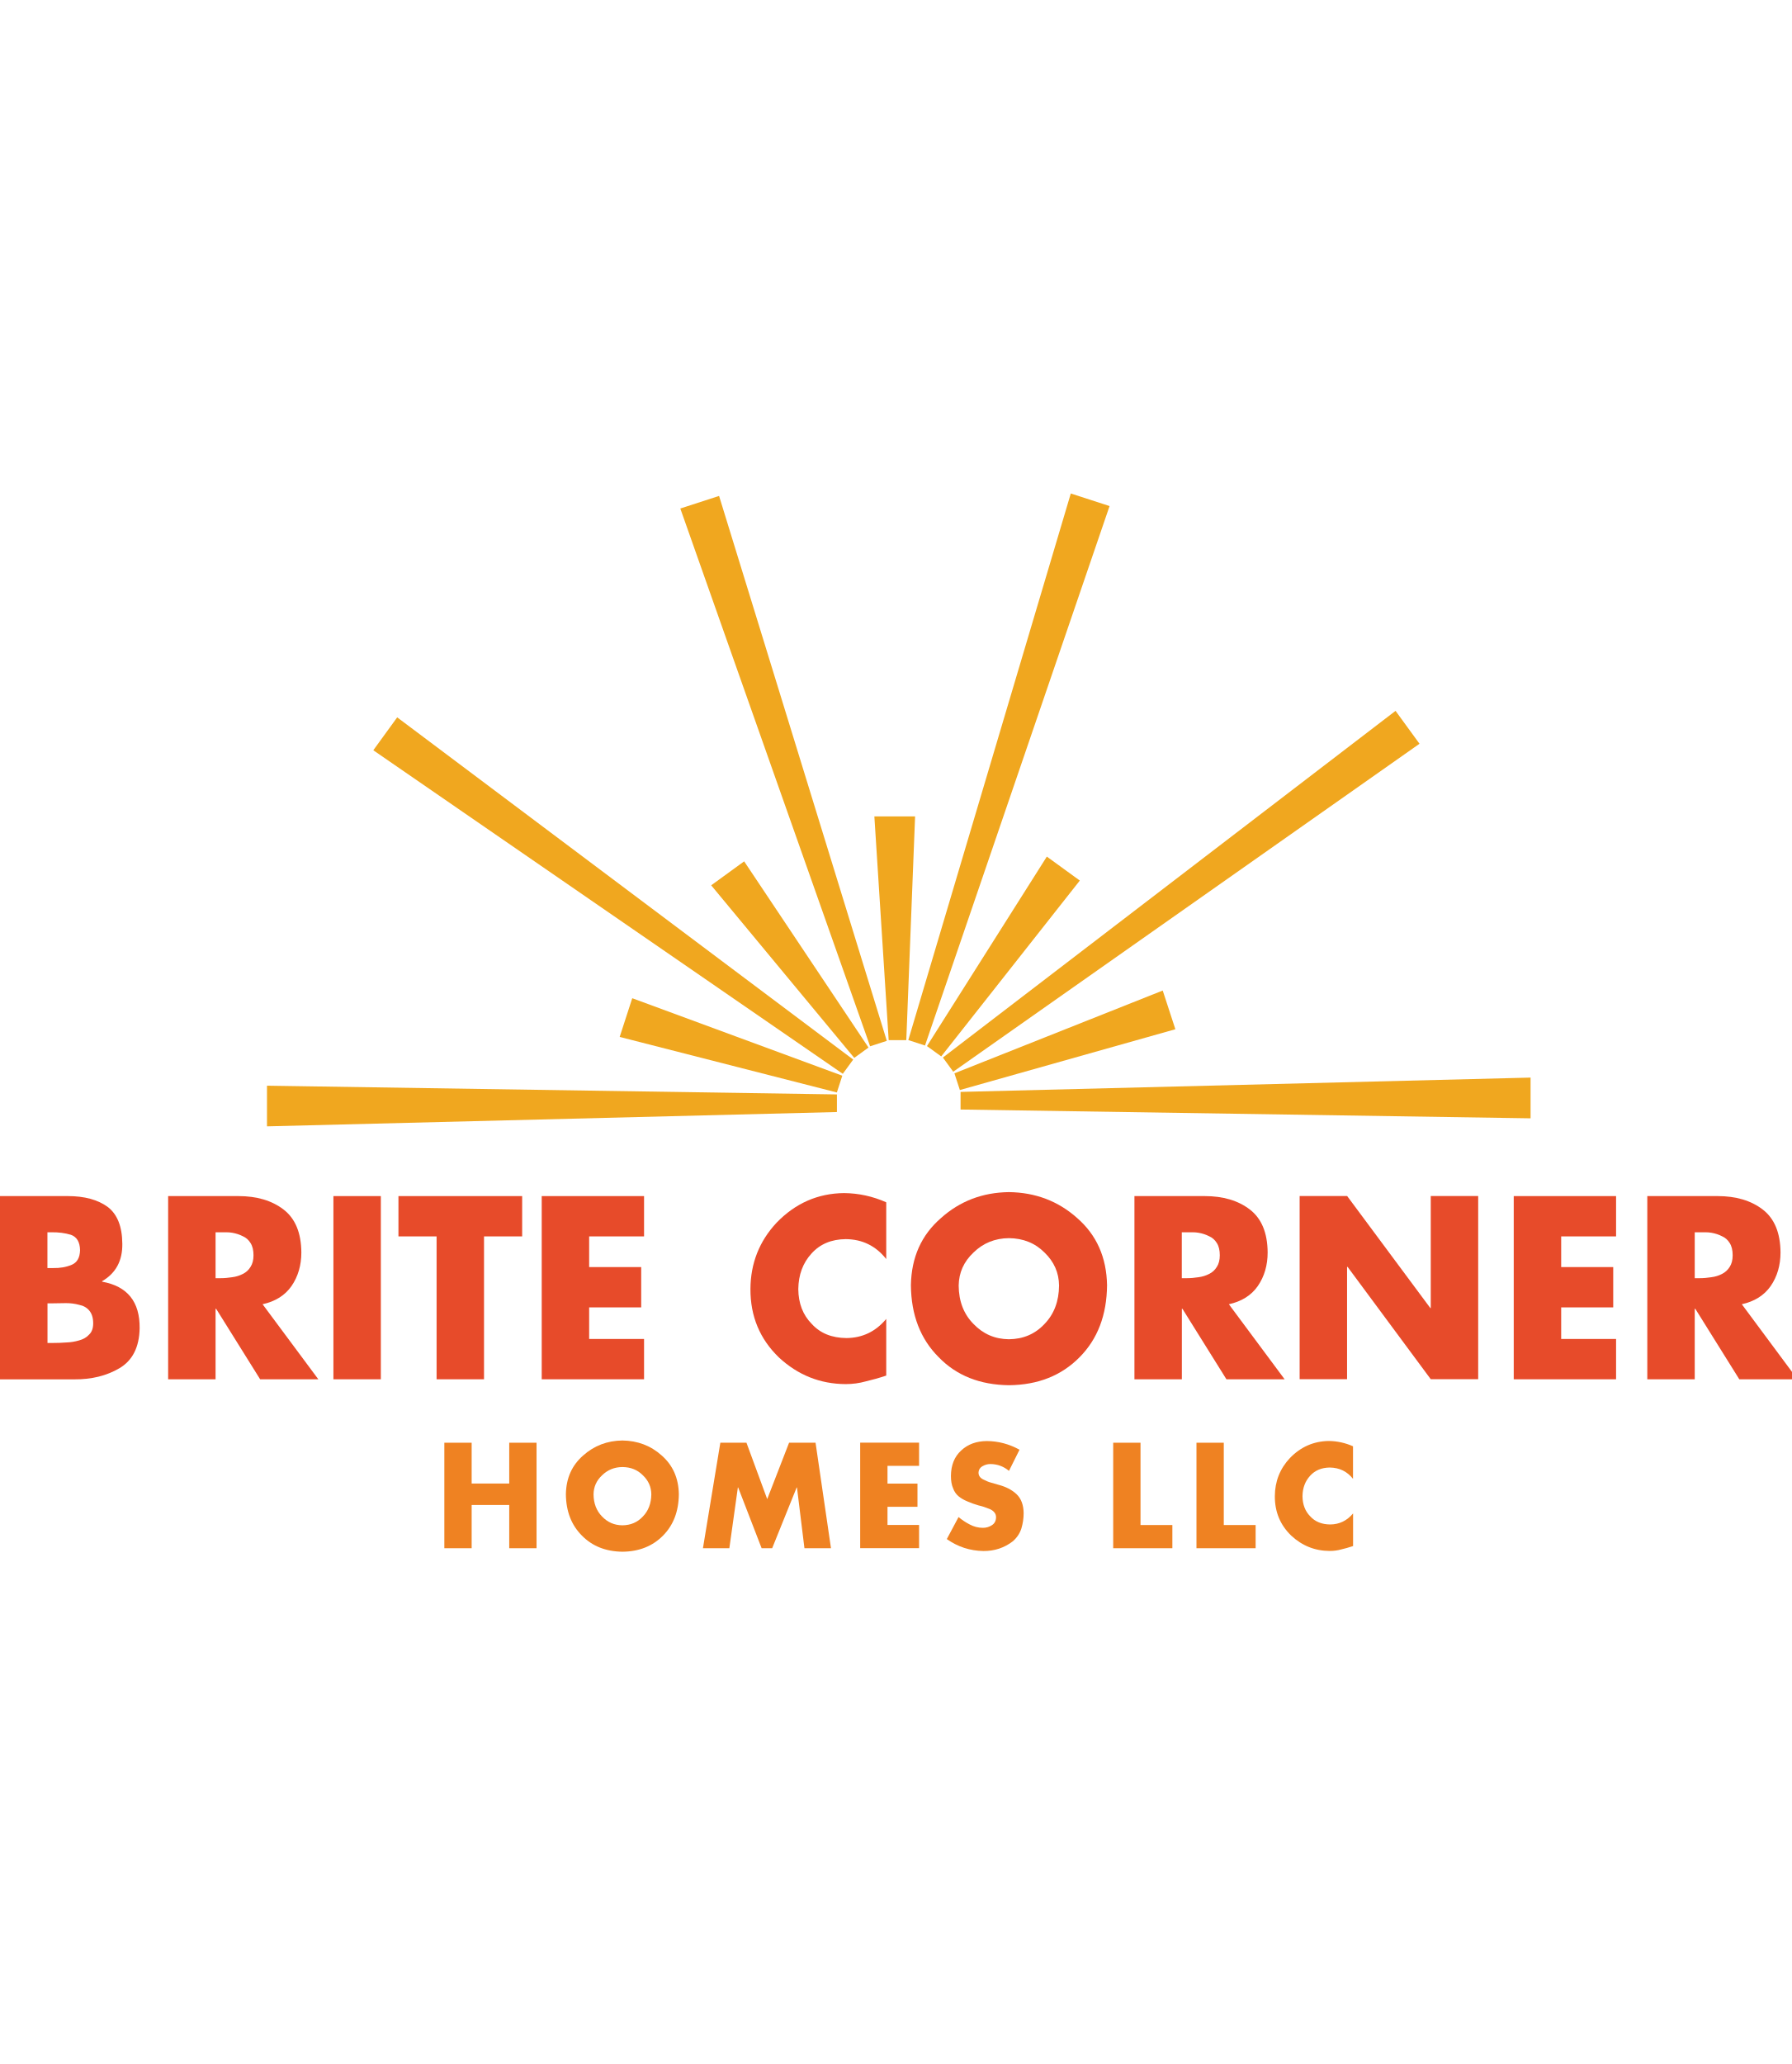
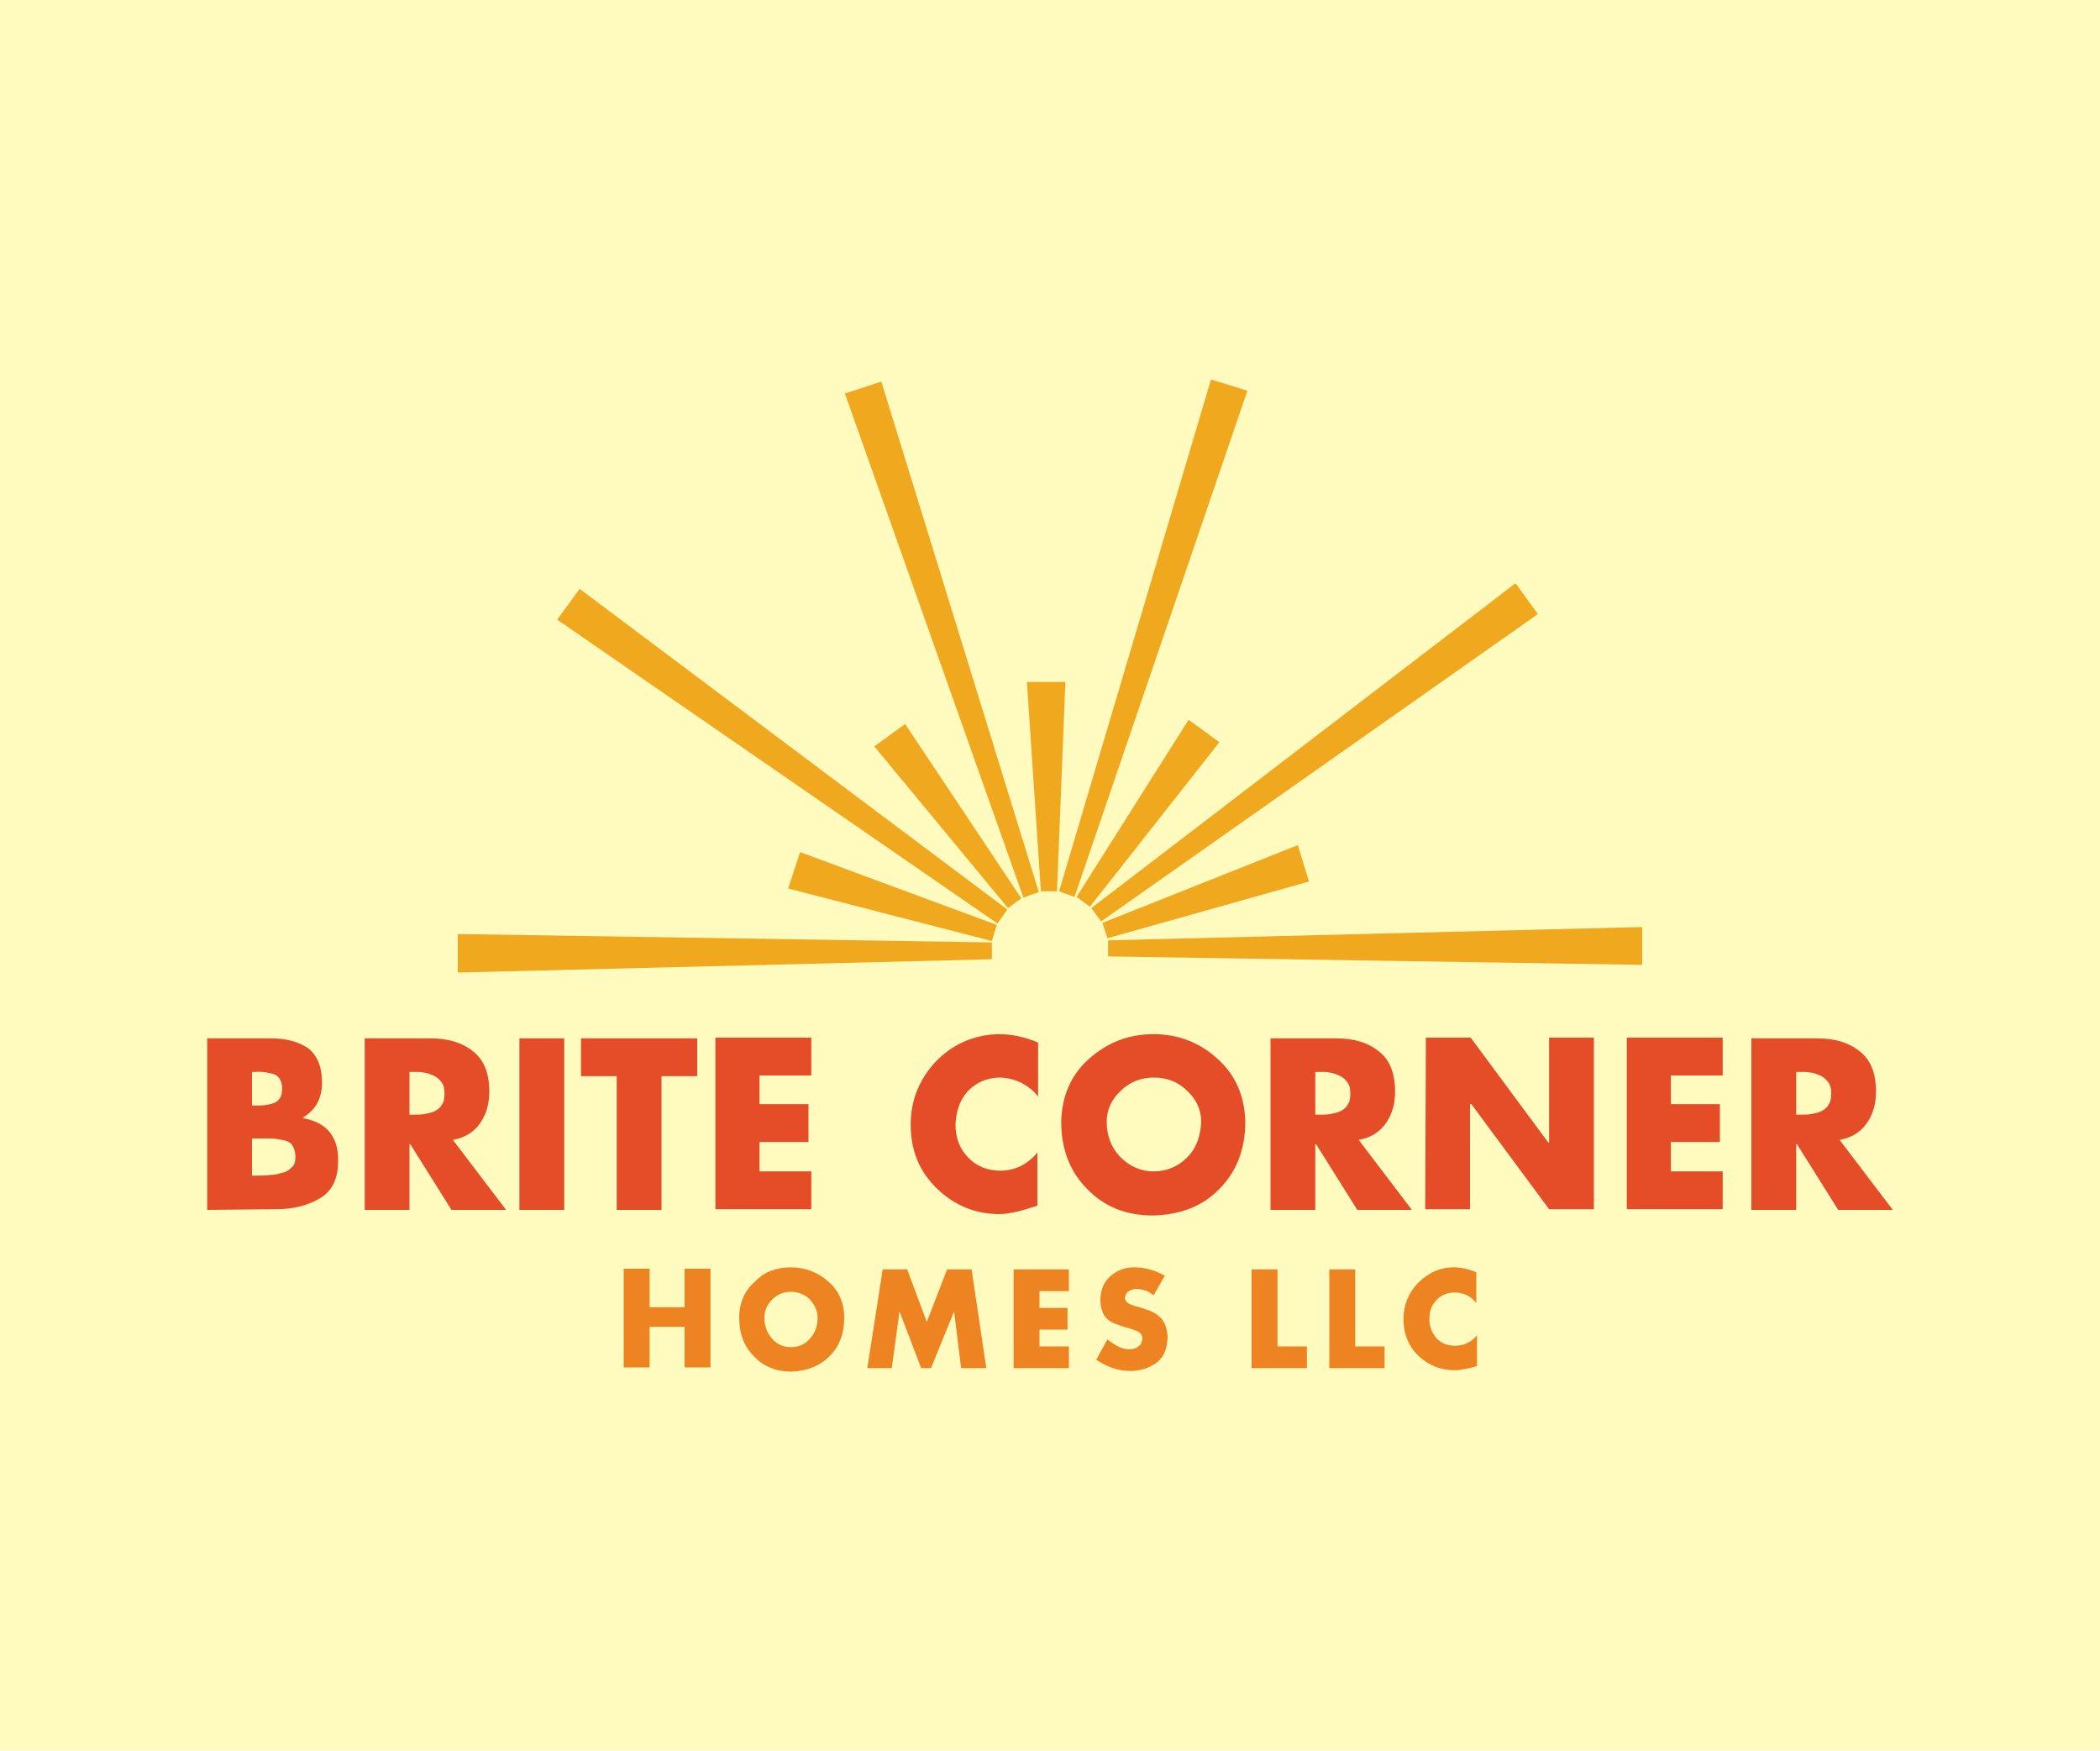
- <svg xmlns="http://www.w3.org/2000/svg" version="1.1" id="Layer_1" x="0px" y="0px" viewBox="0 0 2564.2 2954.1" style="enable-background:new 0 0 2564.2 2954.1;" xml:space="preserve">
+ <svg xmlns="http://www.w3.org/2000/svg" version="1.1" id="Layer_1" x="0px" y="0px" viewBox="0 0 300 250" style="enable-background:new 0 0 300 250;" xml:space="preserve">
  <style type="text/css">
- 	.st0{fill:#F0A71F;}
- 	.st1{fill:#E74B2A;}
- 	.st2{fill:#EF8222;}
+ 	.st0{fill:#FFFABE;}
+ 	.st1{fill:#F0A81F;}
+ 	.st2{fill:#E54D29;}
+ 	.st3{fill:#EE8322;}
</style>
+   <rect class="st0" width="300" height="250" />
  <g>
    <g>
      <g>
-         <polygon class="st0" points="1205.8,1539.6 905.1,1428.7 887.1,1484.1 1198,1563.6    " />
-         <polygon class="st0" points="1243.3,1499.3 1065.3,1232.8 1018.1,1267.1 1222.9,1514.1    " />
-         <polygon class="st0" points="1297.4,1488.7 1310,1168.5 1251.7,1168.5 1272.2,1488.7    " />
-         <polygon class="st0" points="1347.4,1512 1545.8,1260.3 1498.6,1226 1327,1497.2    " />
-         <polygon class="st0" points="1374.1,1560.1 1682.6,1473.1 1664.5,1417.7 1366.3,1536.2    " />
+         <polygon class="st1" points="142.4,132.1 114.3,121.7 112.6,126.9 141.7,134.4    " />
+         <polygon class="st1" points="145.9,128.3 129.3,103.4 124.9,106.6 144,129.7    " />
+         <polygon class="st1" points="151,127.3 152.2,97.4 146.7,97.4 148.7,127.3    " />
+         <polygon class="st1" points="155.7,129.5 174.2,106 169.8,102.8 153.8,128.1    " />
+         <polygon class="st1" points="158.2,134 187,125.9 185.4,120.7 157.5,131.8    " />
      </g>
      <g>
-         <polygon class="st0" points="1198.1,1566.4 382.2,1553.9 382.2,1612.1 1198.1,1591.6    " />
-         <polygon class="st0" points="1221.4,1516.5 568.6,1026.7 534.4,1073.8 1206.5,1536.9    " />
-         <polygon class="st0" points="1269.5,1489.7 1029.4,709.8 973.9,727.8 1245.6,1497.5    " />
-         <polygon class="st0" points="1324.2,1496.4 1588.4,724.3 1532.9,706.3 1300.3,1488.6    " />
-         <polygon class="st0" points="1364.6,1533.9 2032.1,1064.5 1997.8,1017.4 1349.8,1513.6    " />
-         <polygon class="st0" points="1375.1,1588 2191.1,1600.6 2191.1,1542.3 1375.1,1562.8    " />
+         <polygon class="st1" points="141.7,134.6 65.4,133.4 65.4,138.9 141.7,137    " />
+         <polygon class="st1" points="143.9,129.9 82.8,84.1 79.6,88.5 142.5,131.9    " />
+         <polygon class="st1" points="148.4,127.4 125.9,54.5 120.7,56.2 146.2,128.2    " />
+         <polygon class="st1" points="153.5,128.1 178.2,55.8 173,54.2 151.3,127.3    " />
+         <polygon class="st1" points="157.3,131.6 219.7,87.7 216.5,83.3 155.9,129.7    " />
+         <polygon class="st1" points="158.3,136.6 234.6,137.8 234.6,132.4 158.3,134.3    " />
      </g>
    </g>
    <g>
-       <path class="st1" d="M0,1974.1v-262.2h97.2c23.6,0,42.5,5.1,56.7,15.3c13.9,10.4,21,28,21.2,52.8c0.4,24.3-9.2,42.2-28.9,53.7v0.7    c36.2,6.5,54.1,28.7,53.7,66.7c-0.5,26.9-10.1,46-28.8,57.1c-18.5,10.9-40.1,16.2-64.7,16H0z M67.9,1814.9h8    c9.9,0.2,18.8-1.3,26.6-4.6c7.8-3.2,11.8-10.1,12.1-20.9c-0.2-11.7-4.6-19.1-13.1-22.1c-8.5-2.6-18-3.8-28.4-3.6h-5.2V1814.9z     M67.9,1922.1h9.2c5.5,0,11.5-0.2,18-0.7c6.2-0.2,12.2-1.2,18-2.9c6.1-1.6,10.9-4.4,14.5-8.4c3.9-3.7,5.8-9.1,5.8-16    c0-7.9-1.9-14.1-5.8-18.6c-3.5-4.1-8.3-6.8-14.5-8c-5.8-1.6-12-2.4-18.7-2.4c-6.7,0.2-13.1,0.3-19.2,0.3h-7.2V1922.1z" />
-       <path class="st1" d="M455.7,1974.1h-83.3l-63-100.9h-0.8v100.9h-67.9v-262.2h100.6c26.4,0,47.9,6.4,64.6,19.2    c16.8,12.9,25.3,33.4,25.5,61.5c0,18.3-4.7,34.4-14.1,48.1c-9.4,13.4-23.2,22-41.4,26L455.7,1974.1z M308.6,1829.4h6.7    c5.9,0,11.6-0.5,17.2-1.4c5.3-0.7,10.3-2.2,15-4.6c4.7-2.3,8.4-5.6,11.1-10.1c2.8-4.2,4.3-9.8,4.3-16.7c0-7.3-1.4-13.1-4.3-17.6    c-2.7-4.4-6.4-7.7-11.1-9.7c-4.7-2.4-9.7-4-15-4.9c-2.8-0.5-5.6-0.7-8.3-0.7c-2.8,0-5.8,0-8.9,0h-6.7V1829.4z" />
-       <path class="st1" d="M545.2,1974.1h-67.9v-262.2h67.9V1974.1z" />
-       <path class="st1" d="M692.9,1974.1H625v-204.5h-54.6v-57.7h177.1v57.7h-54.6V1974.1z" />
-       <path class="st1" d="M843.4,1769.6v43.9h74.5v57.7h-74.5v45.2H922v57.7H775.5v-262.2H922v57.7H843.4z" />
-       <path class="st1" d="M1268.6,1801.9c-14.8-18.7-34.1-28.2-57.9-28.4c-20.5,0.2-36.8,7.1-48.9,20.5c-12.4,13.5-18.7,30.5-19,51    c0.2,20.5,6.6,37.1,19.3,49.9c12.1,13.3,28.6,20,49.6,20.2c22.9-0.2,41.9-9.3,57-27.4v81.1c-10.5,3.5-20.3,6.2-29.3,8.3    c-9.2,2.6-18.9,3.9-28.9,3.9c-36.4-0.2-68.2-12.9-95.4-38.1c-27.4-26.4-41-59.1-40.8-98.1c0.2-36.7,12.7-68.4,37.5-94.9    c26.9-27.8,59-41.9,96.5-42.3c20.9,0.2,41.1,4.6,60.4,13.2V1801.9z" />
-       <path class="st1" d="M1444.3,1706.2c37.9,0.5,70.5,12.8,97.7,37.1c27.9,24.3,42.1,56.4,42.8,96.2c-0.4,42.7-13.5,77-39.3,103    c-25.9,26.3-59.6,39.7-101.1,40.1c-41.6-0.5-75.1-13.8-100.6-40.1c-26.1-26-39.4-60.3-39.8-103c0.7-39.9,15-71.9,43.1-96.2    C1374.1,1719.1,1406.6,1706.7,1444.3,1706.2z M1444.3,1772.1c-20,0.2-36.9,7.1-50.6,20.5c-14,13.1-21,28.9-21.3,47.4    c0.2,22.6,7.3,40.9,21.3,55c13.7,14.3,30.6,21.6,50.6,21.8c20.5-0.2,37.5-7.5,50.9-21.8c13.7-14.1,20.7-32.5,20.9-55    c-0.2-18.5-7.2-34.2-20.9-47.4C1481.8,1779.2,1464.8,1772.3,1444.3,1772.1z" />
-       <path class="st1" d="M1839,1974.1h-83.3l-63-100.9h-0.8v100.9H1624v-262.2h100.6c26.4,0,47.9,6.4,64.6,19.2    c16.8,12.9,25.3,33.4,25.5,61.5c0,18.3-4.7,34.4-14.1,48.1c-9.4,13.4-23.2,22-41.4,26L1839,1974.1z M1691.9,1829.4h6.7    c5.9,0,11.6-0.5,17.2-1.4c5.3-0.7,10.3-2.2,15-4.6c4.7-2.3,8.4-5.6,11.1-10.1c2.8-4.2,4.3-9.8,4.3-16.7c0-7.3-1.4-13.1-4.3-17.6    c-2.7-4.4-6.4-7.7-11.1-9.7c-4.7-2.4-9.7-4-15-4.9c-2.8-0.5-5.6-0.7-8.4-0.7c-2.8,0-5.8,0-8.9,0h-6.7V1829.4z" />
-       <path class="st1" d="M1860.6,1711.8h67.9l119.1,160.4h0.6v-160.4h67.9v262.2h-67.9l-119-160.7h-0.8v160.7h-67.9V1711.8z" />
-       <path class="st1" d="M2234.9,1769.6v43.9h74.5v57.7h-74.5v45.2h78.6v57.7H2167v-262.2h146.5v57.7H2234.9z" />
-       <path class="st1" d="M2573.2,1974.1h-83.3l-63-100.9h-0.8v100.9h-67.9v-262.2h100.6c26.4,0,47.9,6.4,64.6,19.2    c16.8,12.9,25.3,33.4,25.5,61.5c0,18.3-4.7,34.4-14.1,48.1c-9.4,13.4-23.2,22-41.3,26L2573.2,1974.1z M2426.1,1829.4h6.7    c5.9,0,11.6-0.5,17.2-1.4c5.3-0.7,10.4-2.2,15-4.6c4.6-2.3,8.3-5.6,11.1-10.1c2.8-4.2,4.3-9.8,4.3-16.7c0-7.3-1.4-13.1-4.3-17.6    c-2.7-4.4-6.4-7.7-11.1-9.7c-4.7-2.4-9.7-4-15-4.9c-2.8-0.5-5.6-0.7-8.3-0.7c-2.8,0-5.8,0-8.9,0h-6.7V1829.4z" />
+       <path class="st2" d="M29.6,172.8v-24.5h9.1c2.2,0,4,0.5,5.3,1.4c1.3,1,2,2.6,2,4.9c0,2.3-0.9,3.9-2.7,5v0.1c3.4,0.6,5.1,2.7,5,6.2    c0,2.5-0.9,4.3-2.7,5.3c-1.7,1-3.8,1.5-6.1,1.5L29.6,172.8L29.6,172.8z M36,157.9h0.7c0.9,0,1.8-0.1,2.5-0.4    c0.7-0.3,1.1-0.9,1.1-2c0-1.1-0.4-1.8-1.2-2.1c-0.8-0.2-1.7-0.4-2.7-0.3H36V157.9z M36,167.9h0.9c0.5,0,1.1,0,1.7-0.1    c0.6,0,1.1-0.1,1.7-0.3c0.6-0.1,1-0.4,1.4-0.8c0.4-0.3,0.5-0.9,0.5-1.5c0-0.7-0.2-1.3-0.5-1.7c-0.3-0.4-0.8-0.6-1.4-0.7    c-0.5-0.1-1.1-0.2-1.7-0.2c-0.6,0-1.2,0-1.8,0H36L36,167.9L36,167.9z" />
+       <path class="st2" d="M72.3,172.8h-7.8l-5.9-9.4h-0.1v9.4h-6.4v-24.5h9.4c2.5,0,4.5,0.6,6,1.8c1.6,1.2,2.4,3.1,2.4,5.8    c0,1.7-0.4,3.2-1.3,4.5c-0.9,1.3-2.2,2.1-3.9,2.4L72.3,172.8z M58.5,159.2h0.6c0.6,0,1.1,0,1.6-0.1c0.5-0.1,1-0.2,1.4-0.4    c0.4-0.2,0.8-0.5,1-0.9c0.3-0.4,0.4-0.9,0.4-1.6c0-0.7-0.1-1.2-0.4-1.6c-0.3-0.4-0.6-0.7-1-0.9c-0.4-0.2-0.9-0.4-1.4-0.5    c-0.3,0-0.5-0.1-0.8-0.1c-0.3,0-0.5,0-0.8,0h-0.6L58.5,159.2L58.5,159.2z" />
+       <path class="st2" d="M80.6,172.8h-6.4v-24.5h6.4V172.8z" />
+       <path class="st2" d="M94.5,172.8h-6.4v-19.1H83v-5.4h16.6v5.4h-5.1V172.8z" />
+       <path class="st2" d="M108.5,153.6v4.1h7v5.4h-7v4.2h7.4v5.4h-13.7v-24.5h13.7v5.4L108.5,153.6L108.5,153.6z" />
+       <path class="st2" d="M148.3,156.6c-1.4-1.7-3.2-2.6-5.4-2.7c-1.9,0-3.4,0.7-4.6,1.9c-1.2,1.3-1.7,2.9-1.8,4.8    c0,1.9,0.6,3.5,1.8,4.7c1.1,1.2,2.7,1.9,4.6,1.9c2.1,0,3.9-0.9,5.3-2.6v7.6c-1,0.3-1.9,0.6-2.7,0.8c-0.9,0.2-1.8,0.4-2.7,0.4    c-3.4,0-6.4-1.2-8.9-3.6c-2.6-2.5-3.8-5.5-3.8-9.2c0-3.4,1.2-6.4,3.5-8.9c2.5-2.6,5.5-3.9,9-4c2,0,3.8,0.4,5.7,1.2L148.3,156.6    L148.3,156.6z" />
+       <path class="st2" d="M164.8,147.7c3.5,0,6.6,1.2,9.1,3.5c2.6,2.3,3.9,5.3,4,9c0,4-1.3,7.2-3.7,9.6c-2.4,2.5-5.6,3.7-9.5,3.8    c-3.9,0-7-1.3-9.4-3.8c-2.4-2.4-3.7-5.6-3.7-9.6c0.1-3.7,1.4-6.7,4-9C158.2,148.9,161.2,147.7,164.8,147.7z M164.8,153.9    c-1.9,0-3.5,0.7-4.7,1.9c-1.3,1.2-2,2.7-2,4.4c0,2.1,0.7,3.8,2,5.1c1.3,1.3,2.9,2,4.7,2c1.9,0,3.5-0.7,4.8-2c1.3-1.3,1.9-3,2-5.1    c0-1.7-0.7-3.2-2-4.4C168.3,154.5,166.7,153.9,164.8,153.9z" />
+       <path class="st2" d="M201.7,172.8h-7.8l-5.9-9.4h-0.1v9.4h-6.4v-24.5h9.4c2.5,0,4.5,0.6,6,1.8c1.6,1.2,2.4,3.1,2.4,5.8    c0,1.7-0.4,3.2-1.3,4.5c-0.9,1.3-2.2,2.1-3.9,2.4L201.7,172.8z M187.9,159.2h0.6c0.6,0,1.1,0,1.6-0.1c0.5-0.1,1-0.2,1.4-0.4    c0.4-0.2,0.8-0.5,1-0.9c0.3-0.4,0.4-0.9,0.4-1.6c0-0.7-0.1-1.2-0.4-1.6c-0.3-0.4-0.6-0.7-1-0.9c-0.4-0.2-0.9-0.4-1.4-0.5    c-0.3,0-0.5-0.1-0.8-0.1c-0.3,0-0.5,0-0.8,0h-0.6L187.9,159.2L187.9,159.2z" />
+       <path class="st2" d="M203.7,148.2h6.4l11.1,15h0.1v-15h6.4v24.5h-6.4l-11.1-15H210v15h-6.4L203.7,148.2L203.7,148.2z" />
+       <path class="st2" d="M238.7,153.6v4.1h7v5.4h-7v4.2h7.4v5.4h-13.7v-24.5h13.7v5.4L238.7,153.6L238.7,153.6z" />
+       <path class="st2" d="M270.4,172.8h-7.8l-5.9-9.4h-0.1v9.4h-6.4v-24.5h9.4c2.5,0,4.5,0.6,6,1.8c1.6,1.2,2.4,3.1,2.4,5.8    c0,1.7-0.4,3.2-1.3,4.5c-0.9,1.3-2.2,2.1-3.9,2.4L270.4,172.8z M256.6,159.2h0.6c0.6,0,1.1,0,1.6-0.1c0.5-0.1,1-0.2,1.4-0.4    c0.4-0.2,0.8-0.5,1-0.9c0.3-0.4,0.4-0.9,0.4-1.6c0-0.7-0.1-1.2-0.4-1.6c-0.3-0.4-0.6-0.7-1-0.9c-0.4-0.2-0.9-0.4-1.4-0.5    c-0.3,0-0.5-0.1-0.8-0.1c-0.3,0-0.5,0-0.8,0h-0.6V159.2z" />
    </g>
    <g>
-       <path class="st2" d="M729,2123.3v-58.4h39.1v151H729V2154h-53.8v61.9h-39.1v-151h39.1v58.4H729z" />
-       <path class="st2" d="M891,2061.7c21.8,0.3,40.6,7.4,56.2,21.4c16,14,24.2,32.5,24.6,55.4c-0.2,24.6-7.8,44.3-22.6,59.3    c-14.9,15.1-34.3,22.9-58.2,23.1c-23.9-0.3-43.2-8-58-23.1c-15-15-22.7-34.7-22.9-59.3c0.4-23,8.7-41.4,24.8-55.4    C850.6,2069.1,869.3,2062,891,2061.7z M891,2099.7c-11.5,0.1-21.2,4.1-29.1,11.8c-8,7.5-12.1,16.6-12.2,27.3    c0.1,13,4.2,23.6,12.2,31.7c7.9,8.3,17.6,12.5,29.1,12.6c11.8-0.1,21.6-4.3,29.3-12.6c7.9-8.1,11.9-18.7,12.1-31.7    c-0.1-10.6-4.1-19.7-12.1-27.3C912.6,2103.7,902.9,2099.8,891,2099.7z" />
-       <path class="st2" d="M1031.2,2064.9h37.4l29.7,80.7l31.3-80.7h37.9l22.1,151h-38l-10.7-87h-0.4l-35.1,87h-15.1l-33.6-87h-0.4    l-12.2,87h-37.8L1031.2,2064.9z" />
-       <path class="st2" d="M1270.5,2098.2v25.2h42.9v33.2h-42.9v26h45.2v33.2h-84.3v-151h84.3v33.2H1270.5z" />
-       <path class="st2" d="M1444.4,2105.2c-7.6-6.4-16.5-9.7-26.5-9.8c-4,0-7.7,1-11.2,3c-3.8,2.1-5.7,5.2-5.9,9.5    c0.1,4.2,2.3,7.3,6.6,9.5c4,2.1,7.8,3.7,11.6,4.7l10.4,3c10.6,2.8,19.2,7.2,25.8,13.4c6.7,6.4,10.1,15.5,10.2,27.3    c0,7.4-1.1,14.7-3.2,21.7c-2.2,7-6.3,13.2-12.2,18.4c-12.3,9.5-26.4,14.1-42.2,14c-19.2-0.3-36.7-6-52.4-17.1l16.8-31.5    c5.1,4.2,10.5,7.8,16.2,10.7c5.9,3.1,12.1,4.7,18.6,4.7c4.8,0,9.1-1.2,13-3.8c3.8-2.4,5.8-6.2,5.9-11.3c0-2.8-0.8-5.1-2.5-7.1    c-1.7-2-3.9-3.6-6.6-4.7c-5.8-2.4-11.1-4.1-16-5.2c-5.9-1.7-11.2-3.6-15.9-5.7c-4.9-2-9.1-4.4-12.6-7.3c-3.5-2.9-6.2-6.7-7.9-11.5    c-2.1-4.7-3.1-10.6-3.1-17.6c0.1-15.5,5-27.6,14.6-36.4c9.4-8.9,21.7-13.5,36.8-13.6c16.5,0.1,32.1,4.3,46.8,12.4L1444.4,2105.2z" />
-       <path class="st2" d="M1632.7,2182.7h45.6v33.2h-84.7v-151h39.1V2182.7z" />
-       <path class="st2" d="M1751.9,2182.7h45.6v33.2h-84.7v-151h39.1V2182.7z" />
-       <path class="st2" d="M1937.1,2116.8c-8.5-10.8-19.6-16.2-33.4-16.4c-11.8,0.1-21.2,4.1-28.2,11.8c-7.1,7.8-10.8,17.5-10.9,29.3    c0.1,11.8,3.8,21.4,11.1,28.8c6.9,7.6,16.5,11.5,28.5,11.6c13.2-0.1,24.1-5.4,32.8-15.8v46.7c-6.1,2-11.7,3.6-16.9,4.8    c-5.3,1.5-10.9,2.2-16.7,2.2c-21-0.1-39.3-7.4-54.9-21.9c-15.8-15.2-23.6-34-23.5-56.5c0.1-21.1,7.3-39.4,21.6-54.6    c15.5-16,34-24.1,55.6-24.4c12.1,0.1,23.6,2.7,34.7,7.6V2116.8z" />
+       <path class="st3" d="M97.8,186.7v-5.5h3.7v14.1h-3.7v-5.8h-5v5.8h-3.7v-14.1h3.7v5.5L97.8,186.7L97.8,186.7z" />
+       <path class="st3" d="M113,181c2,0,3.8,0.7,5.3,2c1.5,1.3,2.3,3,2.3,5.2c0,2.3-0.7,4.1-2.1,5.5c-1.4,1.4-3.2,2.1-5.4,2.2    c-2.2,0-4-0.7-5.4-2.2c-1.4-1.4-2.1-3.2-2.1-5.5c0-2.2,0.8-3.9,2.3-5.2C109.2,181.6,111,181,113,181z M113,184.5    c-1.1,0-2,0.4-2.7,1.1c-0.7,0.7-1.1,1.6-1.1,2.6c0,1.2,0.4,2.2,1.1,3c0.7,0.8,1.6,1.2,2.7,1.2c1.1,0,2-0.4,2.7-1.2    c0.7-0.8,1.1-1.7,1.1-3c0-1-0.4-1.8-1.1-2.6C115,184.9,114.1,184.5,113,184.5z" />
+       <path class="st3" d="M126.1,181.3h3.5l2.8,7.5l2.9-7.5h3.5l2.1,14.1h-3.6l-1-8.1h0l-3.3,8.1h-1.4l-3.1-8.1h0l-1.1,8.1h-3.5    L126.1,181.3z" />
+       <path class="st3" d="M148.5,184.4v2.4h4v3.1h-4v2.4h4.2v3.1h-7.9v-14.1h7.9v3.1L148.5,184.4L148.5,184.4z" />
+       <path class="st3" d="M164.8,185c-0.7-0.6-1.5-0.9-2.5-0.9c-0.4,0-0.7,0.1-1,0.3c-0.4,0.2-0.5,0.5-0.6,0.9c0,0.4,0.2,0.7,0.6,0.9    c0.4,0.2,0.7,0.3,1.1,0.4l1,0.3c1,0.3,1.8,0.7,2.4,1.3c0.6,0.6,0.9,1.5,1,2.6c0,0.7-0.1,1.4-0.3,2c-0.2,0.7-0.6,1.2-1.1,1.7    c-1.2,0.9-2.5,1.3-3.9,1.3c-1.8,0-3.4-0.6-4.9-1.6l1.6-2.9c0.5,0.4,1,0.7,1.5,1c0.6,0.3,1.1,0.4,1.7,0.4c0.4,0,0.9-0.1,1.2-0.4    c0.4-0.2,0.5-0.6,0.6-1.1c0-0.3-0.1-0.5-0.2-0.7c-0.2-0.2-0.4-0.3-0.6-0.4c-0.5-0.2-1-0.4-1.5-0.5c-0.6-0.2-1-0.3-1.5-0.5    c-0.5-0.2-0.9-0.4-1.2-0.7c-0.3-0.3-0.6-0.6-0.7-1.1c-0.2-0.4-0.3-1-0.3-1.6c0-1.5,0.5-2.6,1.4-3.4c0.9-0.8,2-1.3,3.4-1.3    c1.5,0,3,0.4,4.4,1.2L164.8,185z" />
+       <path class="st3" d="M182.4,192.3h4.3v3.1h-7.9v-14.1h3.7V192.3z" />
+       <path class="st3" d="M193.5,192.3h4.3v3.1h-7.9v-14.1h3.7V192.3z" />
+       <path class="st3" d="M210.9,186.1c-0.8-1-1.8-1.5-3.1-1.5c-1.1,0-2,0.4-2.6,1.1c-0.7,0.7-1,1.6-1,2.7c0,1.1,0.4,2,1,2.7    c0.6,0.7,1.5,1.1,2.7,1.1c1.2,0,2.3-0.5,3.1-1.5v4.4c-0.6,0.2-1.1,0.3-1.6,0.4c-0.5,0.1-1,0.2-1.6,0.2c-2,0-3.7-0.7-5.1-2    c-1.5-1.4-2.2-3.2-2.2-5.3c0-2,0.7-3.7,2-5.1c1.5-1.5,3.2-2.3,5.2-2.3c1.1,0,2.2,0.3,3.2,0.7L210.9,186.1L210.9,186.1z" />
    </g>
  </g>
</svg>
